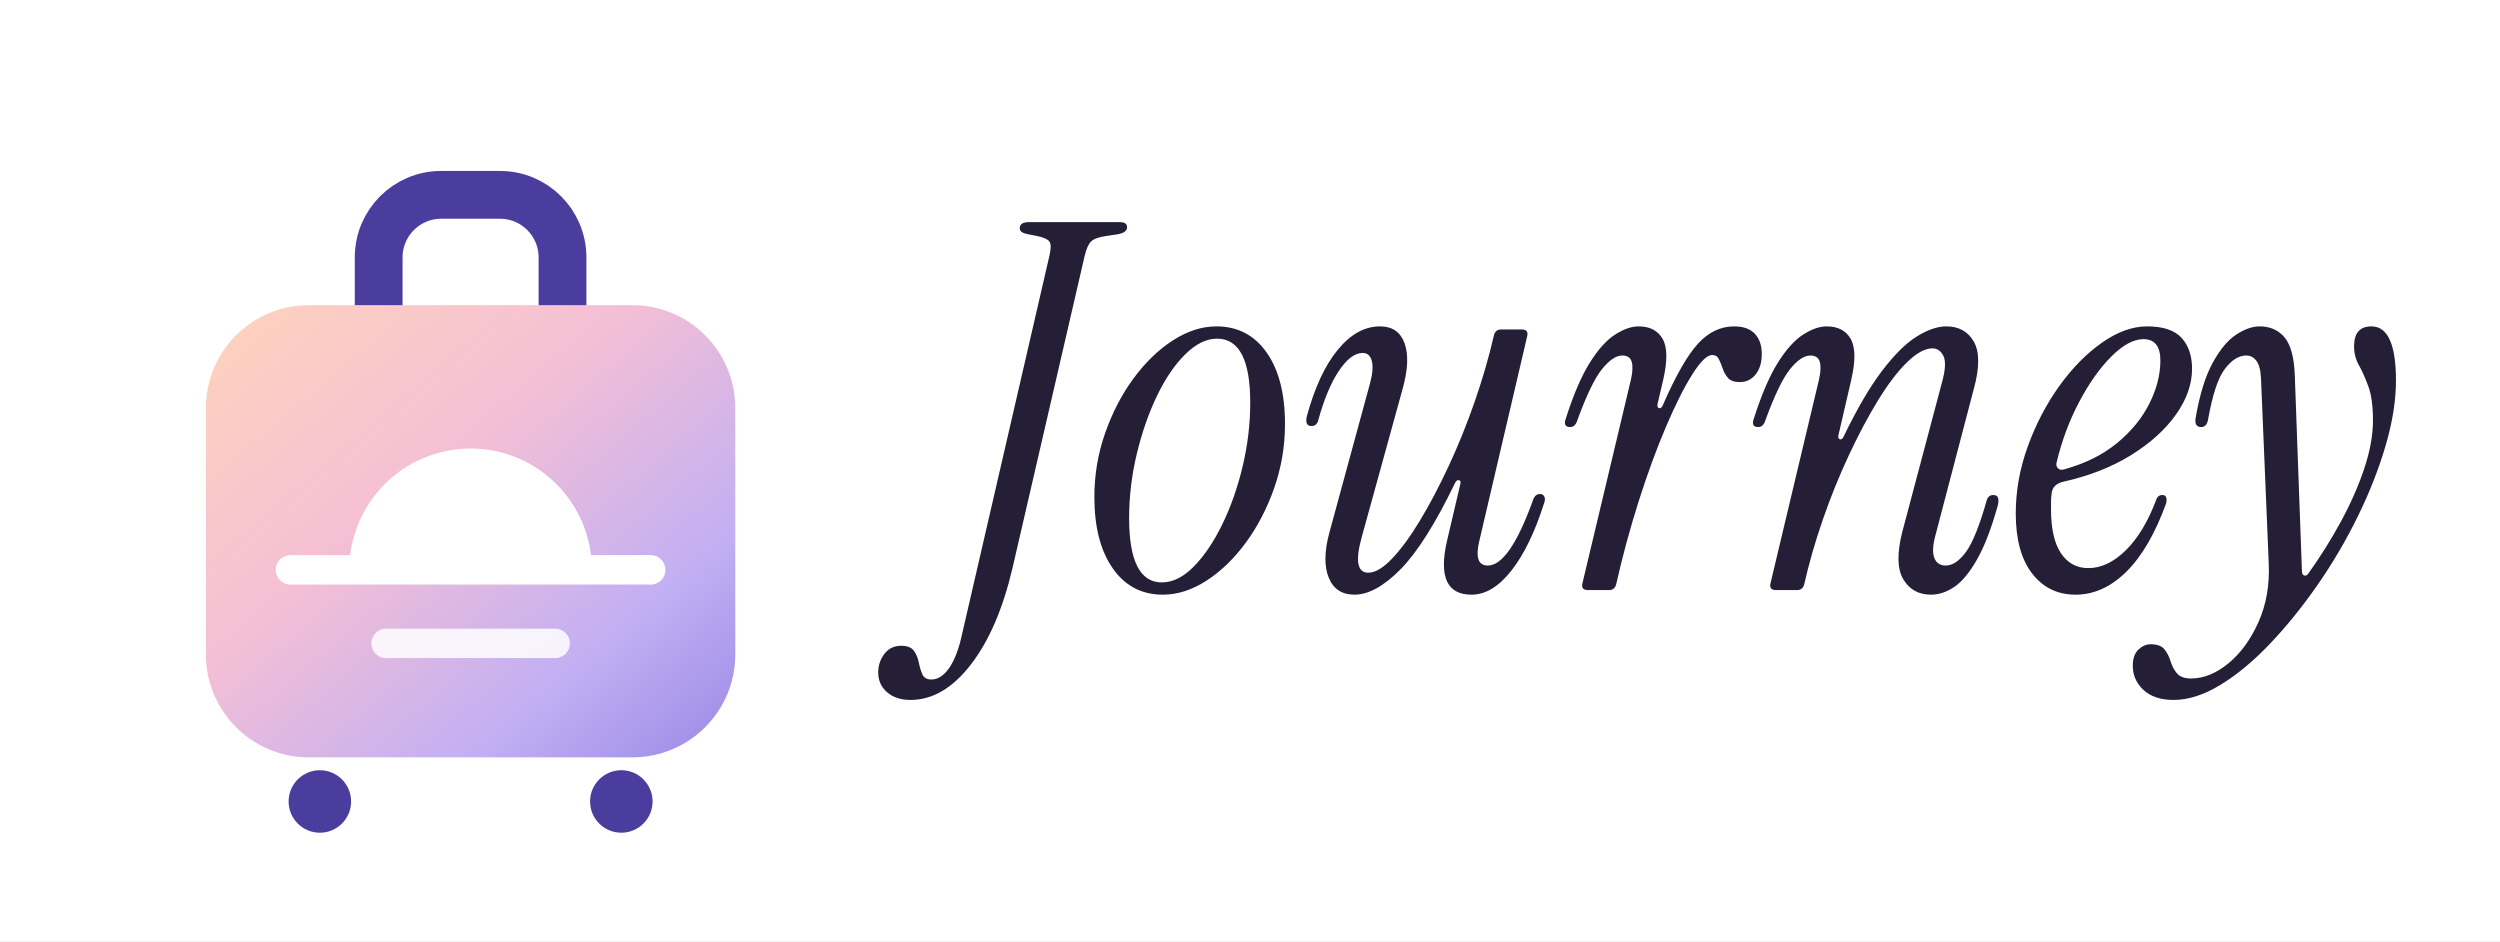
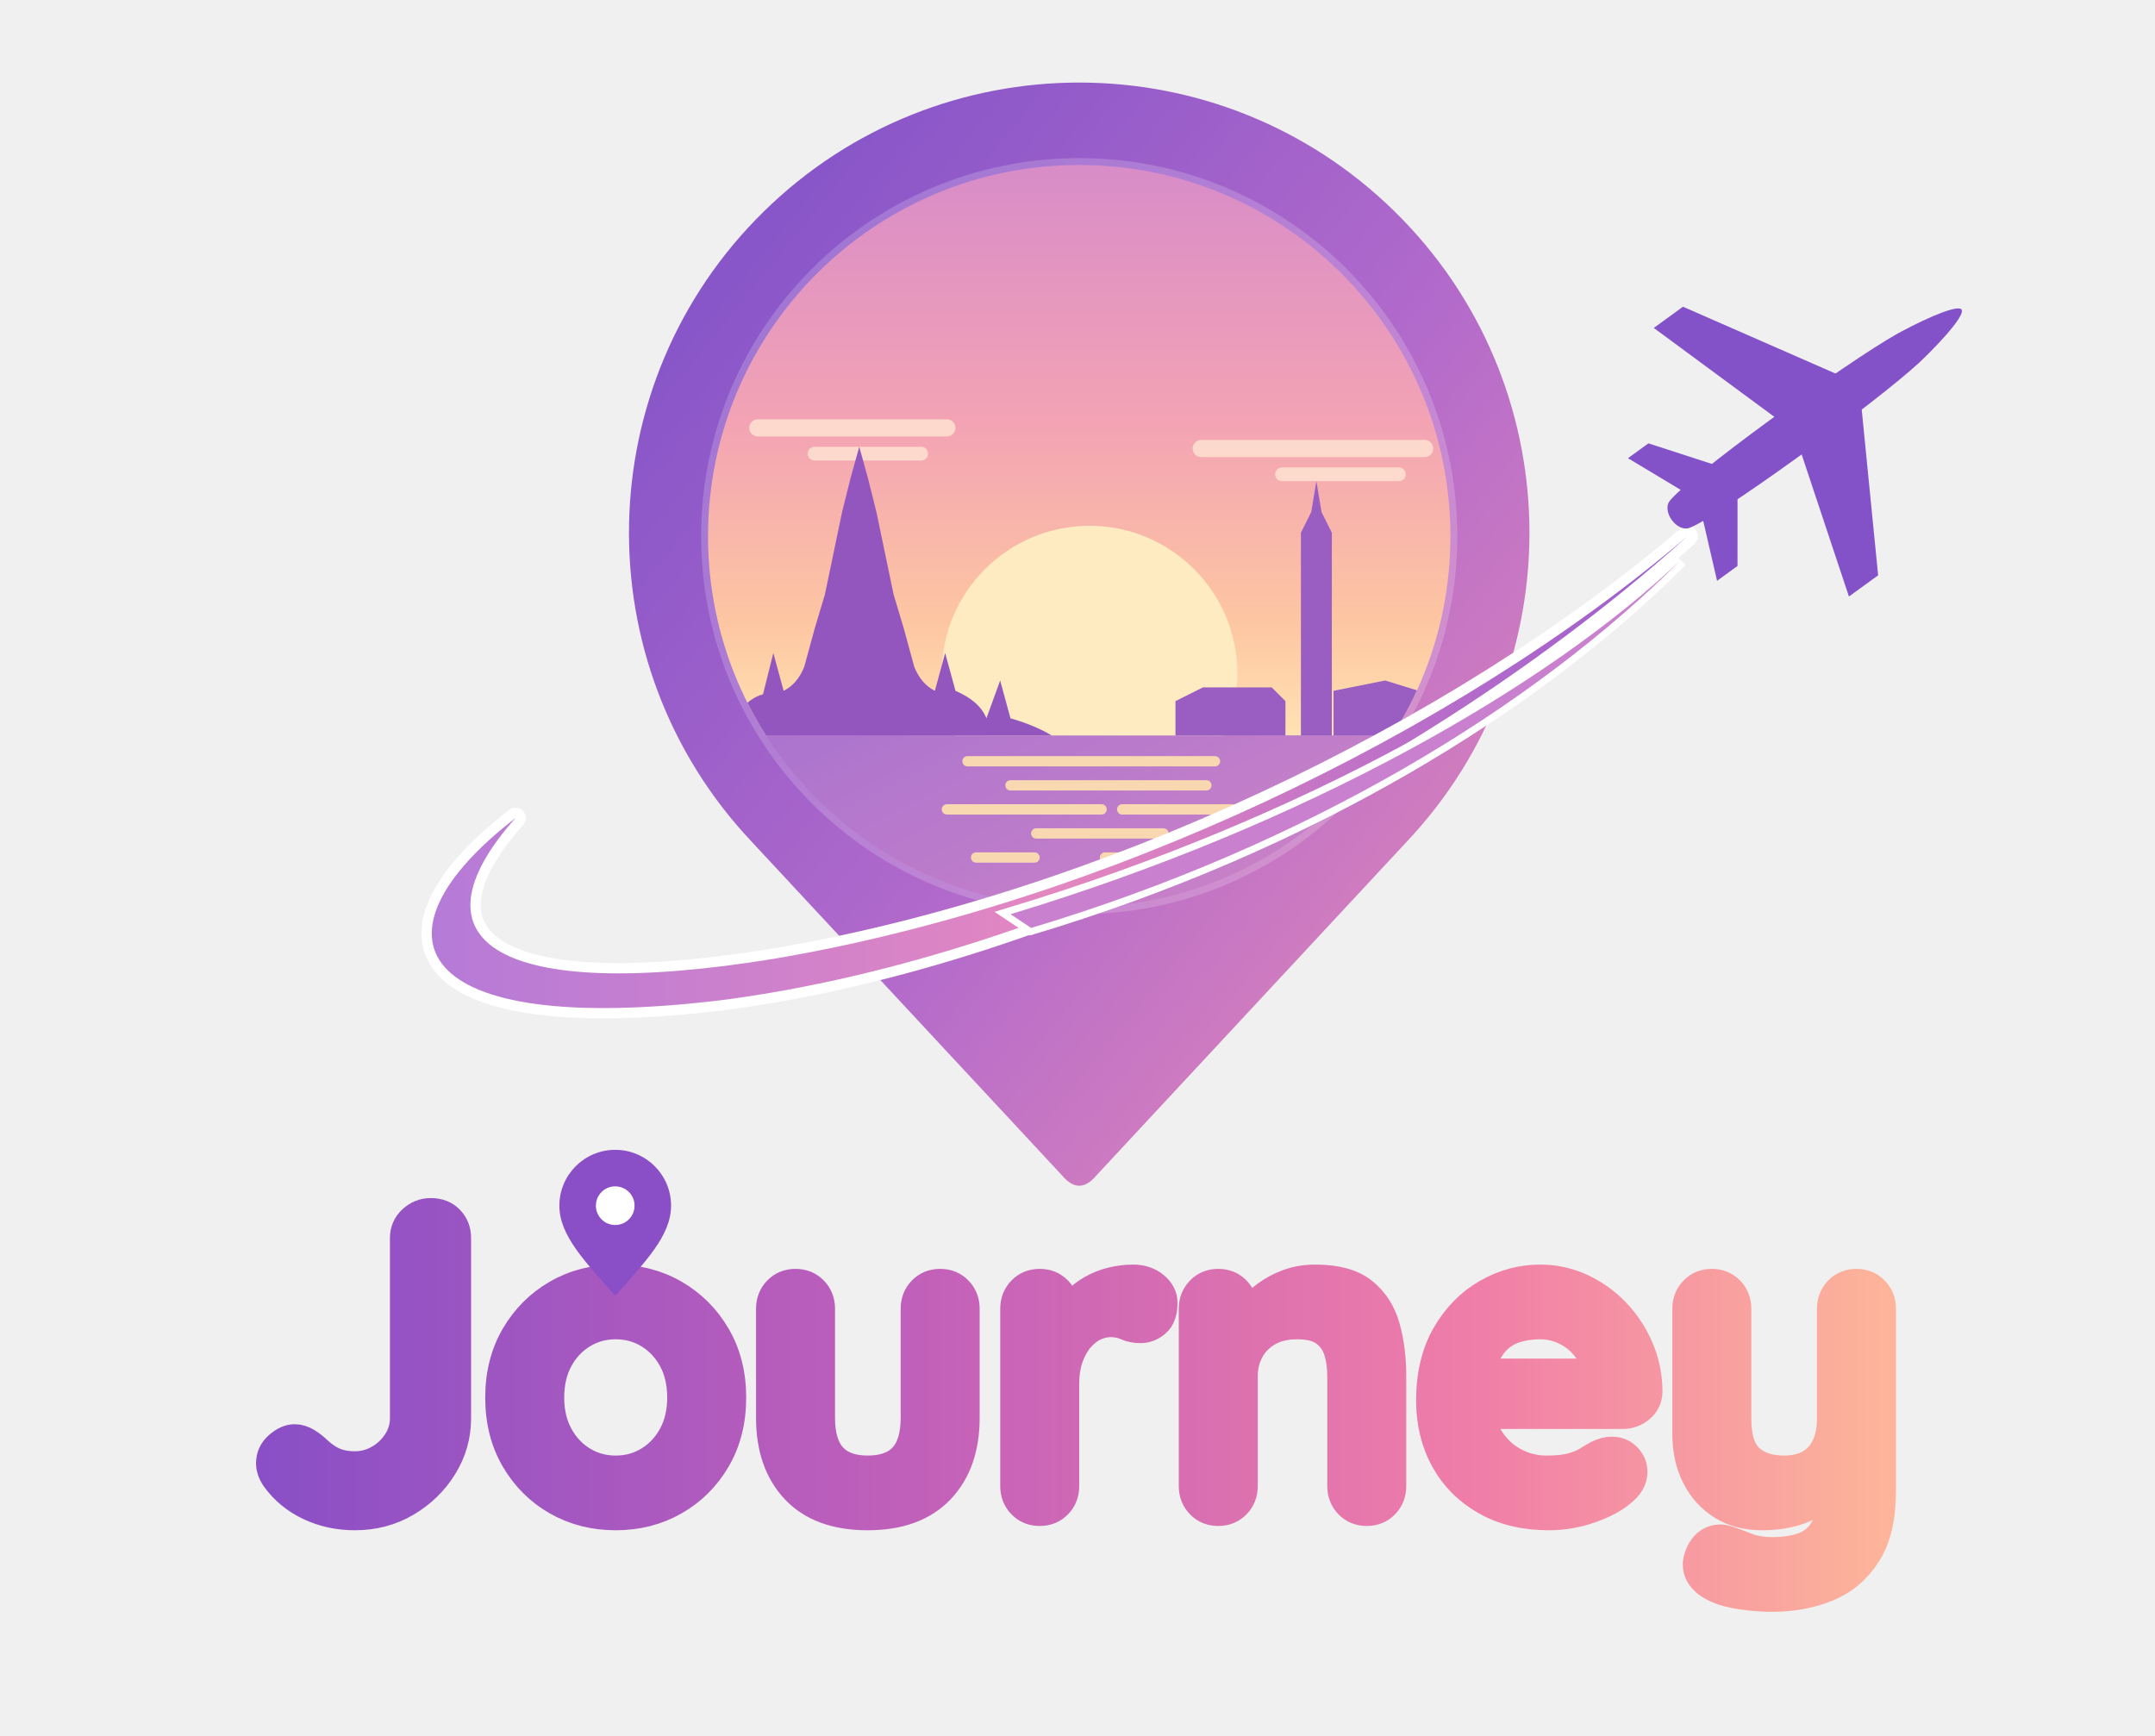
- <svg xmlns="http://www.w3.org/2000/svg" viewBox="0 0 1360 512" width="1360" height="512">
+ <svg xmlns="http://www.w3.org/2000/svg" viewBox="0 120 1254 1010" role="img" aria-label="Journey">
  <defs>
-     <linearGradient id="jdusk" x1="0" y1="0" x2="1" y2="1">
-       <stop offset="0" stop-color="#FFD3BC" />
-       <stop offset=".4" stop-color="#F4BFD5" />
-       <stop offset=".75" stop-color="#C2AFF3" />
-       <stop offset="1" stop-color="#9A89E6" />
+     <linearGradient id="jPin" x1="0" y1="0" x2="1" y2="1">
+       <stop offset="0" stop-color="#7A4FC8" />
+       <stop offset=".55" stop-color="#B26ACB" />
+       <stop offset="1" stop-color="#EC8DB4" />
    </linearGradient>
+     <linearGradient id="jSky" x1="0" y1="0" x2="0" y2="1">
+       <stop offset="0" stop-color="#D88CC8" />
+       <stop offset=".45" stop-color="#F3A3B4" />
+       <stop offset=".8" stop-color="#FDC6A2" />
+       <stop offset="1" stop-color="#FFE2B3" />
+     </linearGradient>
+     <linearGradient id="jSea" x1="0" y1="0" x2="1" y2="1">
+       <stop offset="0" stop-color="#A973CF" />
+       <stop offset="1" stop-color="#E08BC2" />
+     </linearGradient>
+     <linearGradient id="jSw" x1="0" y1="0" x2="1" y2="0">
+       <stop offset="0" stop-color="#B57AD8" />
+       <stop offset=".5" stop-color="#E487C0" />
+       <stop offset="1" stop-color="#9A5CCF" />
+     </linearGradient>
+     <linearGradient id="jWord" x1="0" y1="0" x2="1" y2="0">
+       <stop offset="0" stop-color="#8A4FC6" />
+       <stop offset=".42" stop-color="#C461B9" />
+       <stop offset=".75" stop-color="#F07EA8" />
+       <stop offset="1" stop-color="#FDB49A" />
+     </linearGradient>
+     <clipPath id="jWin">
+       <circle cx="628" cy="432" r="216" />
+     </clipPath>
  </defs>
-   <rect width="1360" height="512" fill="#fff" />
-   <g>
-     <path d="M206 168V140a34 34 0 0 1 34-34h32a34 34 0 0 1 34 34v28" fill="none" stroke="#4B3D9E" stroke-width="26" stroke-linecap="round" />
-     <rect x="112" y="166" width="288" height="246" rx="56" fill="url(#jdusk)" />
-     <path d="M190 310a66 66 0 0 1 132 0z" fill="#fff" />
-     <path d="M158 310h196" stroke="#fff" stroke-width="16" stroke-linecap="round" />
-     <path d="M210 350h92" stroke="#fff" stroke-width="16" stroke-linecap="round" opacity=".85" />
-     <circle cx="174" cy="436" r="17" fill="#4B3D9E" />
-     <circle cx="338" cy="436" r="17" fill="#4B3D9E" />
+   <path d="M618.0 804.0L437.3 609.7A262 262 0 1 1 818.7 609.7L638.0 804.0Q628 816 618.0 804.0Z" fill="url(#jPin)" />
+   <circle cx="628" cy="432" r="220" fill="#fff" opacity=".18" />
+   <g clip-path="url(#jWin)">
+     <rect x="412" y="216" width="432" height="332" fill="url(#jSky)" />
+     <g fill="#FFE9D6" opacity=".75">
+       <rect x="436" y="364" width="120" height="10" rx="5" />
+       <rect x="470" y="380" width="70" height="8" rx="4" />
+       <rect x="694" y="376" width="140" height="10" rx="5" />
+       <rect x="742" y="392" width="76" height="8" rx="4" />
+     </g>
+     <circle cx="634" cy="512" r="86" fill="#FFE6B5" />
+     <circle cx="634" cy="512" r="86" fill="#FFF3D6" opacity=".35" />
+     <rect x="412" y="548" width="432" height="216" fill="url(#jSea)" />
+     <g fill="#FFE2AE" opacity=".9">
+       <rect x="560" y="560" width="150" height="6" rx="3" />
+       <rect x="585" y="574" width="120" height="6" rx="3" />
+       <rect x="548" y="588" width="96" height="6" rx="3" />
+       <rect x="650" y="588" width="70" height="6" rx="3" />
+       <rect x="600" y="602" width="80" height="6" rx="3" />
+       <rect x="565" y="616" width="40" height="6" rx="3" />
+       <rect x="640" y="616" width="50" height="6" rx="3" />
+     </g>
+     <path d="M424 548Q430 528 444 524L450 500L456 522Q464 518 468 508L474 486L480 466L485 442L490 418L495 398L500 380L505 398L510 418L515 442L520 466L526 486L532 508Q536 518 544 522L550 500L556 522Q570 528 574 538L582 516L588 538Q602 542 612 548Z M474 486H526 M480 466H520" fill="#9256BE" />
+     <path d="M757 548V430L763 418L766 400L769 418L775 430V548Z M684 548V528L700 520H740L748 528V548Z M776 548V522L806 516L832 524V548Z" fill="#9A5EC2" />
  </g>
-   <path transform="translate(520 321) scale(0.278)" d="M-89 215Q-117 215 -134.5 200.0Q-152 185 -152 161Q-152 141 -140.0 125.0Q-128 109 -107 109Q-89 109 -82.0 119.0Q-75 129 -72.5 142.0Q-70 155 -65.5 165.0Q-61 175 -48 175Q-29 175 -13.5 153.0Q2 131 11 91L183 -654Q188 -675 183.0 -682.0Q178 -689 158 -693L138 -697Q125 -700 125 -708Q125 -720 143 -720H321Q335 -720 335 -710Q335 -699 315 -696L295 -693Q273 -690 265.0 -682.5Q257 -675 252 -654L111 -44Q83 76 29.5 145.5Q-24 215 -89 215Z M405 9Q343 9 307.0 -42.5Q271 -94 271 -182Q271 -247 292.0 -307.0Q313 -367 347.5 -414.0Q382 -461 424.5 -488.5Q467 -516 510 -516Q572 -516 608.0 -465.0Q644 -414 644 -325Q644 -260 623.0 -200.0Q602 -140 567.5 -93.0Q533 -46 490.5 -18.5Q448 9 405 9ZM403 -15Q435 -15 465.5 -46.0Q496 -77 521.0 -128.0Q546 -179 561.0 -241.5Q576 -304 576 -367Q576 -492 511 -492Q480 -492 449.0 -461.5Q418 -431 393.5 -380.0Q369 -329 354.0 -266.5Q339 -204 339 -141Q339 -15 403 -15Z M780 9Q743 9 729.5 -24.5Q716 -58 731 -113L810 -403Q818 -432 814.0 -448.0Q810 -464 796 -464Q773 -464 749.5 -429.0Q726 -394 709 -332Q706 -321 696 -321Q682 -321 687 -341Q710 -425 747.5 -470.5Q785 -516 830 -516Q866 -516 878.0 -483.0Q890 -450 874 -393L794 -103Q775 -34 807 -34Q827 -34 853.0 -61.0Q879 -88 907.5 -135.0Q936 -182 964.0 -242.0Q992 -302 1015.0 -368.0Q1038 -434 1053 -499Q1056 -510 1067 -510H1107Q1121 -510 1118 -497L1024 -95Q1013 -48 1041 -48Q1083 -48 1129 -175Q1133 -188 1143 -188Q1149 -188 1151.5 -183.0Q1154 -178 1151 -170Q1124 -85 1087.0 -38.0Q1050 9 1009 9Q937 9 961 -96L987 -207Q989 -214 984.5 -215.0Q980 -216 977 -210Q919 -90 870.0 -40.5Q821 9 780 9Z M1237 0Q1223 0 1226 -13L1321 -412Q1326 -434 1322.5 -446.5Q1319 -459 1304 -459Q1286 -459 1264.5 -432.5Q1243 -406 1216 -332Q1212 -319 1202 -319Q1187 -319 1194 -337Q1216 -406 1240.5 -445.0Q1265 -484 1290.0 -500.0Q1315 -516 1336 -516Q1369 -516 1383.0 -491.5Q1397 -467 1384 -411L1373 -364Q1372 -357 1376.0 -356.0Q1380 -355 1383 -361Q1421 -448 1452.0 -482.0Q1483 -516 1523 -516Q1550 -516 1563.5 -501.5Q1577 -487 1577 -462Q1577 -437 1565.0 -422.0Q1553 -407 1534 -407Q1518 -407 1511.0 -415.0Q1504 -423 1500.5 -433.5Q1497 -444 1493.0 -452.0Q1489 -460 1480 -460Q1465 -460 1441.0 -422.0Q1417 -384 1389.5 -319.5Q1362 -255 1336.5 -175.0Q1311 -95 1292 -11Q1289 0 1278 0Z M1594 -13 1689 -412Q1694 -434 1690.5 -446.5Q1687 -459 1672 -459Q1654 -459 1632.5 -432.5Q1611 -406 1584 -332Q1580 -319 1570 -319Q1555 -319 1562 -337Q1584 -406 1608.5 -445.0Q1633 -484 1658.0 -500.0Q1683 -516 1704 -516Q1737 -516 1751.0 -491.5Q1765 -467 1752 -411L1727 -303Q1726 -296 1730.0 -295.0Q1734 -294 1737 -300Q1776 -381 1812.0 -428.5Q1848 -476 1880.0 -496.0Q1912 -516 1938 -516Q1975 -516 1992.0 -486.0Q2009 -456 1992 -394L1916 -104Q1909 -76 1915.0 -62.0Q1921 -48 1937 -48Q1957 -48 1976.5 -74.5Q1996 -101 2017 -175Q2020 -186 2030 -186Q2038 -186 2039.5 -180.0Q2041 -174 2039 -166Q2020 -98 1998.0 -59.5Q1976 -21 1953.5 -6.0Q1931 9 1908 9Q1872 9 1854.0 -21.0Q1836 -51 1852 -114L1929 -404Q1940 -443 1932.5 -458.0Q1925 -473 1911 -473Q1889 -473 1861.0 -445.5Q1833 -418 1804.0 -370.5Q1775 -323 1747.0 -263.0Q1719 -203 1696.5 -138.0Q1674 -73 1660 -11Q1657 0 1646 0H1605Q1591 0 1594 -13Z M2191 9Q2138 9 2106.0 -32.5Q2074 -74 2074 -150Q2074 -216 2097.5 -281.0Q2121 -346 2159.0 -399.0Q2197 -452 2242.5 -484.0Q2288 -516 2331 -516Q2378 -516 2398.5 -493.5Q2419 -471 2419 -433Q2419 -388 2387.5 -343.5Q2356 -299 2299.5 -264.0Q2243 -229 2167 -212Q2145 -207 2144 -187Q2143 -180 2143.0 -172.5Q2143 -165 2143 -158Q2143 -101 2162.5 -72.0Q2182 -43 2216 -43Q2254 -43 2289.5 -78.0Q2325 -113 2349 -177Q2352 -186 2361 -186Q2367 -186 2368.5 -181.0Q2370 -176 2368 -169Q2336 -81 2290.5 -36.0Q2245 9 2191 9ZM2154 -250Q2152 -243 2156.5 -238.5Q2161 -234 2168 -236Q2230 -253 2272.0 -287.5Q2314 -322 2335.5 -365.0Q2357 -408 2357 -449Q2357 -491 2324 -491Q2295 -491 2261.0 -457.0Q2227 -423 2198.0 -368.0Q2169 -313 2154 -250Z M2383 215Q2345 215 2324.0 195.5Q2303 176 2303 148Q2303 127 2314.0 116.5Q2325 106 2338 106Q2357 106 2365.0 116.0Q2373 126 2377.0 139.5Q2381 153 2389.5 163.0Q2398 173 2417 173Q2454 173 2490.0 143.5Q2526 114 2549.0 62.5Q2572 11 2569 -53L2554 -412Q2553 -438 2545.0 -448.5Q2537 -459 2525 -459Q2503 -459 2483.0 -432.5Q2463 -406 2450 -332Q2447 -319 2437 -319Q2423 -319 2426 -337Q2438 -406 2459.5 -445.0Q2481 -484 2505.5 -500.0Q2530 -516 2551 -516Q2582 -516 2600.0 -494.5Q2618 -473 2620 -421L2634 -37Q2634 -30 2638.5 -28.5Q2643 -27 2647 -33Q2682 -82 2710.5 -134.5Q2739 -187 2756.0 -238.0Q2773 -289 2773 -332Q2773 -374 2764.0 -398.5Q2755 -423 2745.5 -440.0Q2736 -457 2736 -477Q2736 -516 2770 -516Q2818 -516 2818 -410Q2818 -352 2798.0 -283.5Q2778 -215 2743.5 -144.5Q2709 -74 2664.5 -10.0Q2620 54 2571.5 105.0Q2523 156 2474.5 185.5Q2426 215 2383 215Z" fill="#241E36" />
+   <path d="M300 596C212 664 238 724 420 702C620 676 840 560 982 432C846 548 640 646 450 678C290 704 236 668 300 596Z" fill="url(#jSw)" stroke="#fff" stroke-width="12" stroke-linejoin="round" paint-order="stroke" />
+   <path d="M588 652C760 600 900 520 978 446C892 532 760 612 600 660Z" fill="#C981CF" stroke="#fff" stroke-width="8" paint-order="stroke" />
+   <g transform="translate(1048 368) rotate(-36) scale(1.05)">
+     <path d="M34 -10L-14 -92L-34 -92L-8 -10Z M34 10L-14 92L-34 92L-8 10Z M-50 -9L-74 -42L-88 -42L-74 -9Z M-50 9L-74 42L-88 42L-74 9Z" fill="#8452C8" />
+     <path d="M-84 -9C-70 -14 40 -14 74 -10C96 -7 110 -3 110 0C110 3 96 7 74 10C40 14 -70 14 -84 9C-90 6 -90 -6 -84 -9Z" fill="#8452C8" />
+   </g>
+   <g transform="translate(147.0 1000)">
+     <path d="M59.438 2.497Q45.203 2.497 32.966 -3.247Q20.728 -8.991 12.986 -19.729Q9.99 -24.225 9.99 -28.47Q9.99 -34.714 14.86 -38.959Q19.729 -43.205 24.475 -43.205Q28.221 -43.205 31.842 -40.957Q35.463 -38.71 38.46 -35.713Q43.455 -31.217 48.325 -29.344Q53.195 -27.471 59.438 -27.471Q66.93 -27.471 73.424 -31.217Q79.917 -34.964 83.913 -41.207Q87.908 -47.451 87.908 -54.693V-159.584Q87.908 -166.077 92.653 -170.447Q97.399 -174.818 103.642 -174.818Q110.635 -174.818 114.88 -170.447Q119.126 -166.077 119.126 -159.584V-54.693Q119.126 -39.459 111.134 -26.472Q103.143 -13.486 89.657 -5.494Q76.171 2.497 59.438 2.497Z M279.209 -66.681Q279.209 -46.202 270.094 -30.593Q260.978 -14.984 245.619 -6.243Q230.26 2.497 211.28 2.497Q192.3 2.497 176.941 -6.243Q161.582 -14.984 152.466 -30.593Q143.351 -46.202 143.351 -66.681Q143.351 -87.159 152.466 -102.768Q161.582 -118.377 176.941 -127.242Q192.3 -136.108 211.28 -136.108Q230.26 -136.108 245.619 -127.242Q260.978 -118.377 270.094 -102.768Q279.209 -87.159 279.209 -66.681ZM249.24 -66.681Q249.24 -79.417 244.121 -88.783Q239.001 -98.148 230.385 -103.392Q221.769 -108.637 211.28 -108.637Q200.791 -108.637 192.175 -103.392Q183.559 -98.148 178.439 -88.783Q173.319 -79.417 173.319 -66.681Q173.319 -54.194 178.439 -44.828Q183.559 -35.463 192.175 -30.219Q200.791 -24.974 211.28 -24.974Q221.769 -24.974 230.385 -30.219Q239.001 -35.463 244.121 -44.828Q249.24 -54.194 249.24 -66.681Z M400.083 -133.611Q406.576 -133.611 410.822 -129.24Q415.068 -124.87 415.068 -118.377V-54.943Q415.068 -28.47 400.333 -12.986Q385.598 2.497 357.877 2.497Q330.156 2.497 315.546 -12.986Q300.937 -28.47 300.937 -54.943V-118.377Q300.937 -124.87 305.182 -129.24Q309.428 -133.611 315.921 -133.611Q322.414 -133.611 326.66 -129.24Q330.905 -124.87 330.905 -118.377V-54.943Q330.905 -39.709 337.648 -32.341Q344.391 -24.974 357.877 -24.974Q371.613 -24.974 378.356 -32.341Q385.099 -39.709 385.099 -54.943V-118.377Q385.099 -124.87 389.344 -129.24Q393.59 -133.611 400.083 -133.611Z M458.023 0.0Q451.53 0.0 447.284 -4.37Q443.039 -8.741 443.039 -15.234V-118.377Q443.039 -124.87 447.284 -129.24Q451.53 -133.611 458.023 -133.611Q464.516 -133.611 468.762 -129.24Q473.007 -124.87 473.007 -118.377V-94.901L471.259 -111.634Q474.006 -117.627 478.377 -122.248Q482.747 -126.868 488.241 -129.99Q493.736 -133.111 499.979 -134.61Q506.223 -136.108 512.466 -136.108Q519.958 -136.108 525.078 -131.863Q530.198 -127.617 530.198 -121.873Q530.198 -113.632 525.952 -110.01Q521.707 -106.389 516.712 -106.389Q511.967 -106.389 508.096 -108.137Q504.225 -109.886 499.23 -109.886Q494.735 -109.886 490.114 -107.763Q485.494 -105.64 481.623 -101.145Q477.752 -96.649 475.38 -90.031Q473.007 -83.413 473.007 -74.422V-15.234Q473.007 -8.741 468.762 -4.37Q464.516 0.0 458.023 0.0Z M618.356 -136.108Q636.837 -136.108 646.452 -128.366Q656.067 -120.624 659.688 -107.763Q663.309 -94.901 663.309 -79.168V-15.234Q663.309 -8.741 659.063 -4.37Q654.818 0.0 648.325 0.0Q641.831 0.0 637.586 -4.37Q633.34 -8.741 633.34 -15.234V-79.168Q633.34 -87.409 631.217 -94.027Q629.095 -100.645 623.6 -104.641Q618.106 -108.637 607.867 -108.637Q597.877 -108.637 591.009 -104.641Q584.142 -100.645 580.52 -94.027Q576.899 -87.409 576.899 -79.168V-15.234Q576.899 -8.741 572.653 -4.37Q568.408 0.0 561.915 0.0Q555.421 0.0 551.176 -4.37Q546.93 -8.741 546.93 -15.234V-118.377Q546.93 -124.87 551.176 -129.24Q555.421 -133.611 561.915 -133.611Q568.408 -133.611 572.653 -129.24Q576.899 -124.87 576.899 -118.377V-107.638L573.153 -108.387Q575.401 -112.633 579.646 -117.503Q583.892 -122.373 589.636 -126.618Q595.38 -130.864 602.622 -133.486Q609.865 -136.108 618.356 -136.108Z M754.214 2.497Q732.986 2.497 717.378 -6.368Q701.769 -15.234 693.403 -30.468Q685.036 -45.702 685.036 -64.932Q685.036 -87.409 694.152 -103.267Q703.267 -119.126 718.002 -127.617Q732.737 -136.108 749.22 -136.108Q761.956 -136.108 773.319 -130.864Q784.683 -125.619 793.424 -116.504Q802.164 -107.388 807.284 -95.401Q812.404 -83.413 812.404 -69.927Q812.154 -63.933 807.659 -60.187Q803.163 -56.441 797.17 -56.441H701.769L694.277 -81.415H785.931L780.437 -76.42V-83.163Q779.938 -90.406 775.317 -96.15Q770.697 -101.894 763.829 -105.265Q756.961 -108.637 749.22 -108.637Q741.727 -108.637 735.234 -106.639Q728.741 -104.641 723.996 -99.896Q719.251 -95.151 716.504 -87.159Q713.757 -79.168 713.757 -66.93Q713.757 -53.444 719.376 -44.079Q724.995 -34.714 733.861 -29.844Q742.726 -24.974 752.716 -24.974Q761.956 -24.974 767.451 -26.472Q772.945 -27.971 776.316 -30.094Q779.688 -32.216 782.435 -33.715Q786.93 -35.963 790.926 -35.963Q796.42 -35.963 800.042 -32.216Q803.663 -28.47 803.663 -23.476Q803.663 -16.733 796.67 -11.238Q790.177 -5.744 778.439 -1.623Q766.701 2.497 754.214 2.497Z M933.278 -133.611Q939.771 -133.611 944.017 -129.24Q948.262 -124.87 948.262 -118.377V-12.237Q948.262 10.739 939.646 24.35Q931.03 37.96 916.545 43.954Q902.06 49.948 884.079 49.948Q876.087 49.948 867.097 48.699Q858.106 47.451 852.362 44.953Q844.87 41.707 841.998 36.837Q839.126 31.967 840.874 26.472Q843.122 19.23 848.117 16.608Q853.111 13.985 858.606 15.983Q862.601 17.232 869.095 19.854Q875.588 22.477 884.079 22.477Q895.567 22.477 903.184 19.355Q910.801 16.233 914.672 8.866Q918.543 1.498 918.543 -11.238V-27.971L923.788 -21.977Q919.542 -13.736 913.174 -8.366Q906.805 -2.997 898.065 -0.25Q889.324 2.497 878.085 2.497Q864.849 2.497 854.984 -3.621Q845.12 -9.74 839.625 -20.604Q834.131 -31.467 834.131 -45.453V-118.377Q834.131 -124.87 838.377 -129.24Q842.622 -133.611 849.116 -133.611Q855.609 -133.611 859.854 -129.24Q864.1 -124.87 864.1 -118.377V-54.443Q864.1 -38.21 871.217 -31.592Q878.335 -24.974 891.072 -24.974Q899.813 -24.974 905.806 -28.345Q911.8 -31.717 915.047 -38.335Q918.293 -44.953 918.293 -54.443V-118.377Q918.293 -124.87 922.539 -129.24Q926.785 -133.611 933.278 -133.611Z" fill="url(#jWord)" stroke="url(#jWord)" stroke-width="16" stroke-linejoin="round" />
+   </g>
+   <g transform="translate(358 831.6129) scale(1.25)">
+     <path d="M0 34C-14 18 -26 6 -26 -8A26 26 0 0 1 26 -8C26 6 14 18 0 34Z" fill="#8A4FC6" />
+     <circle cx="0" cy="-8" r="9" fill="#fff" />
+   </g>
</svg>
